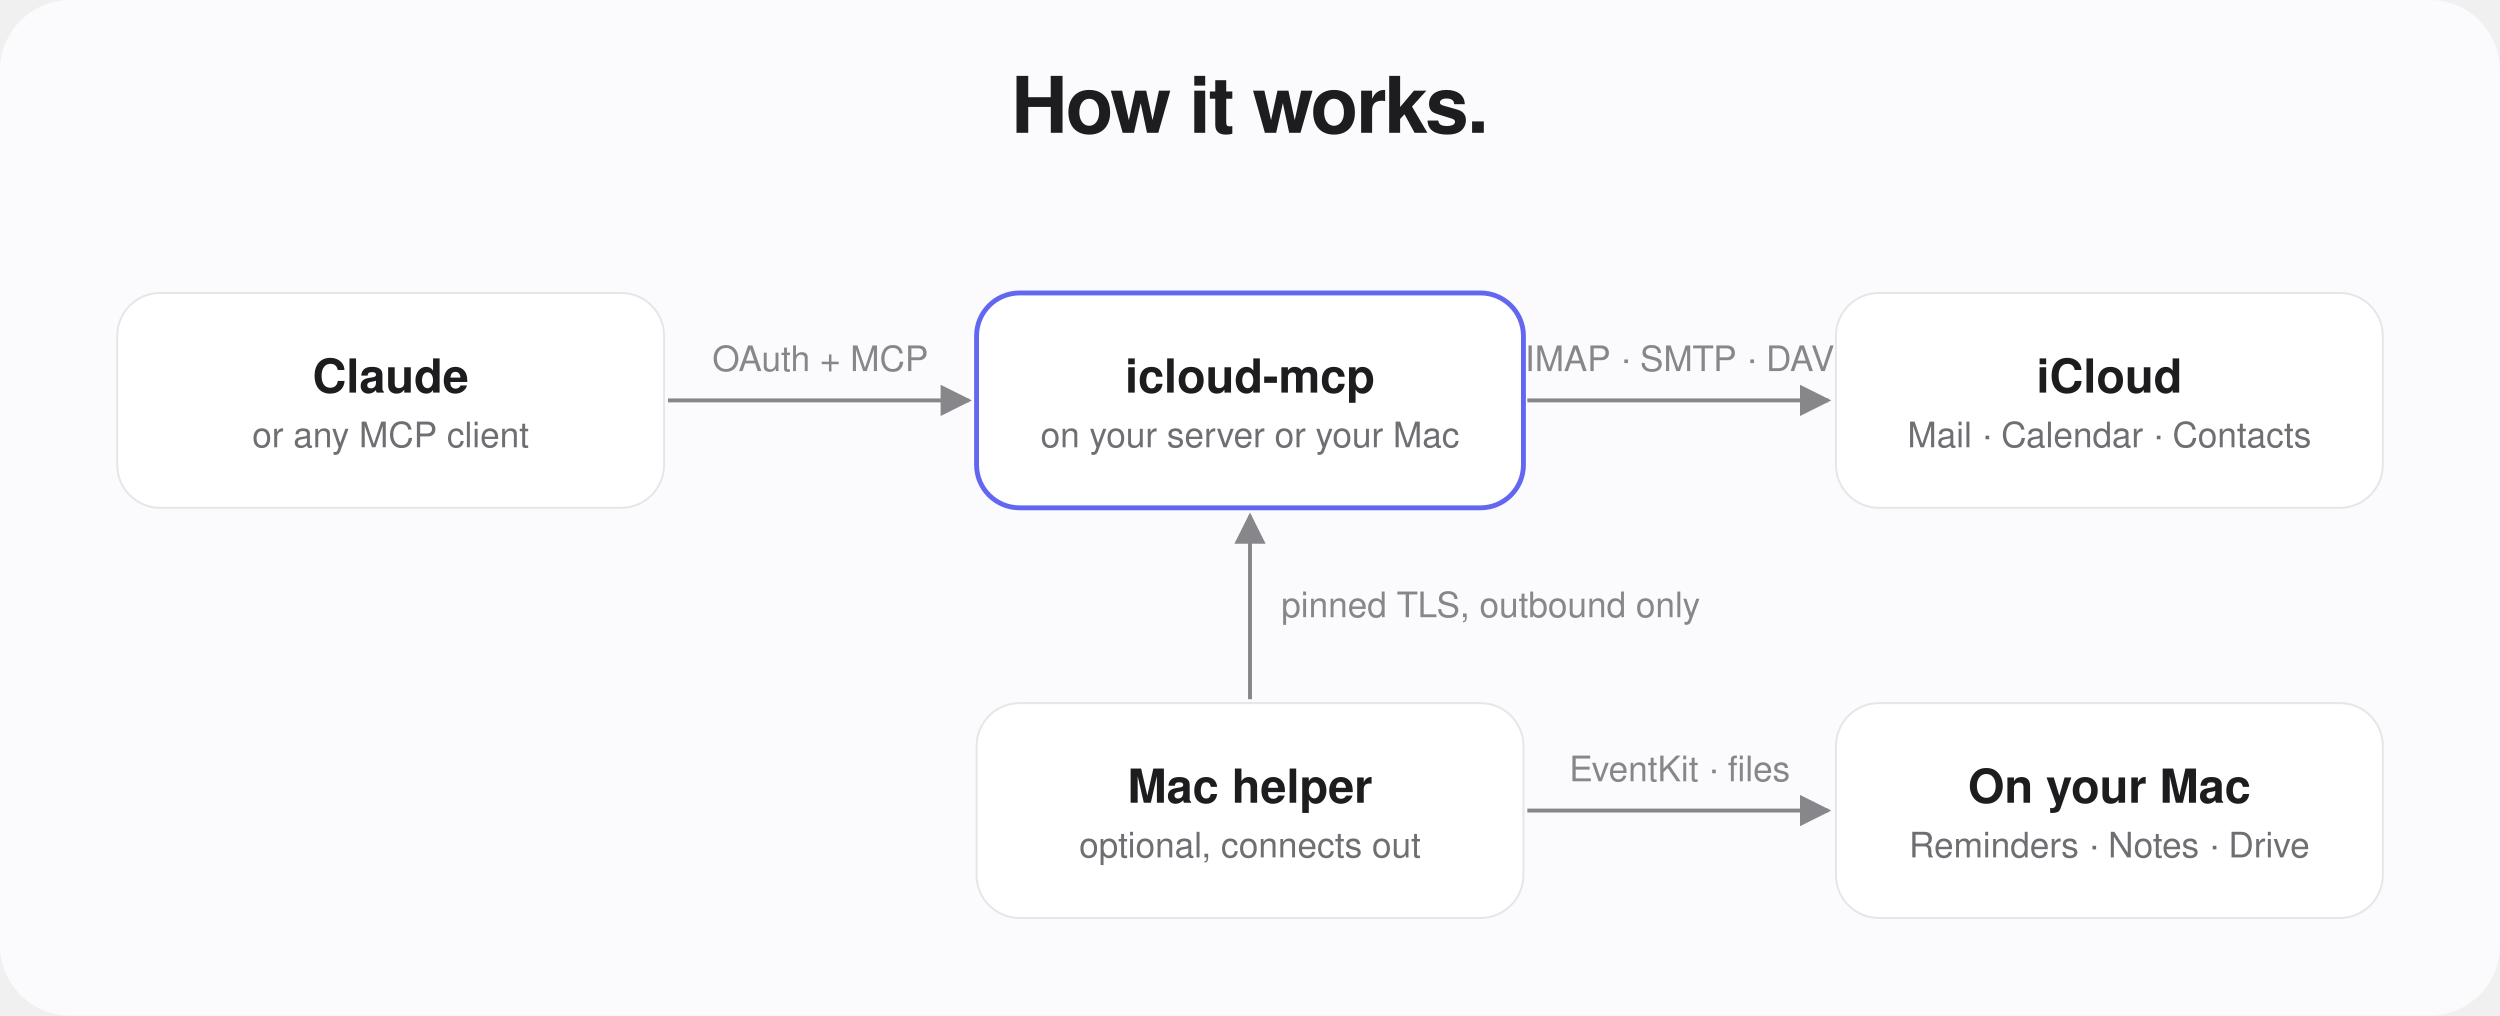
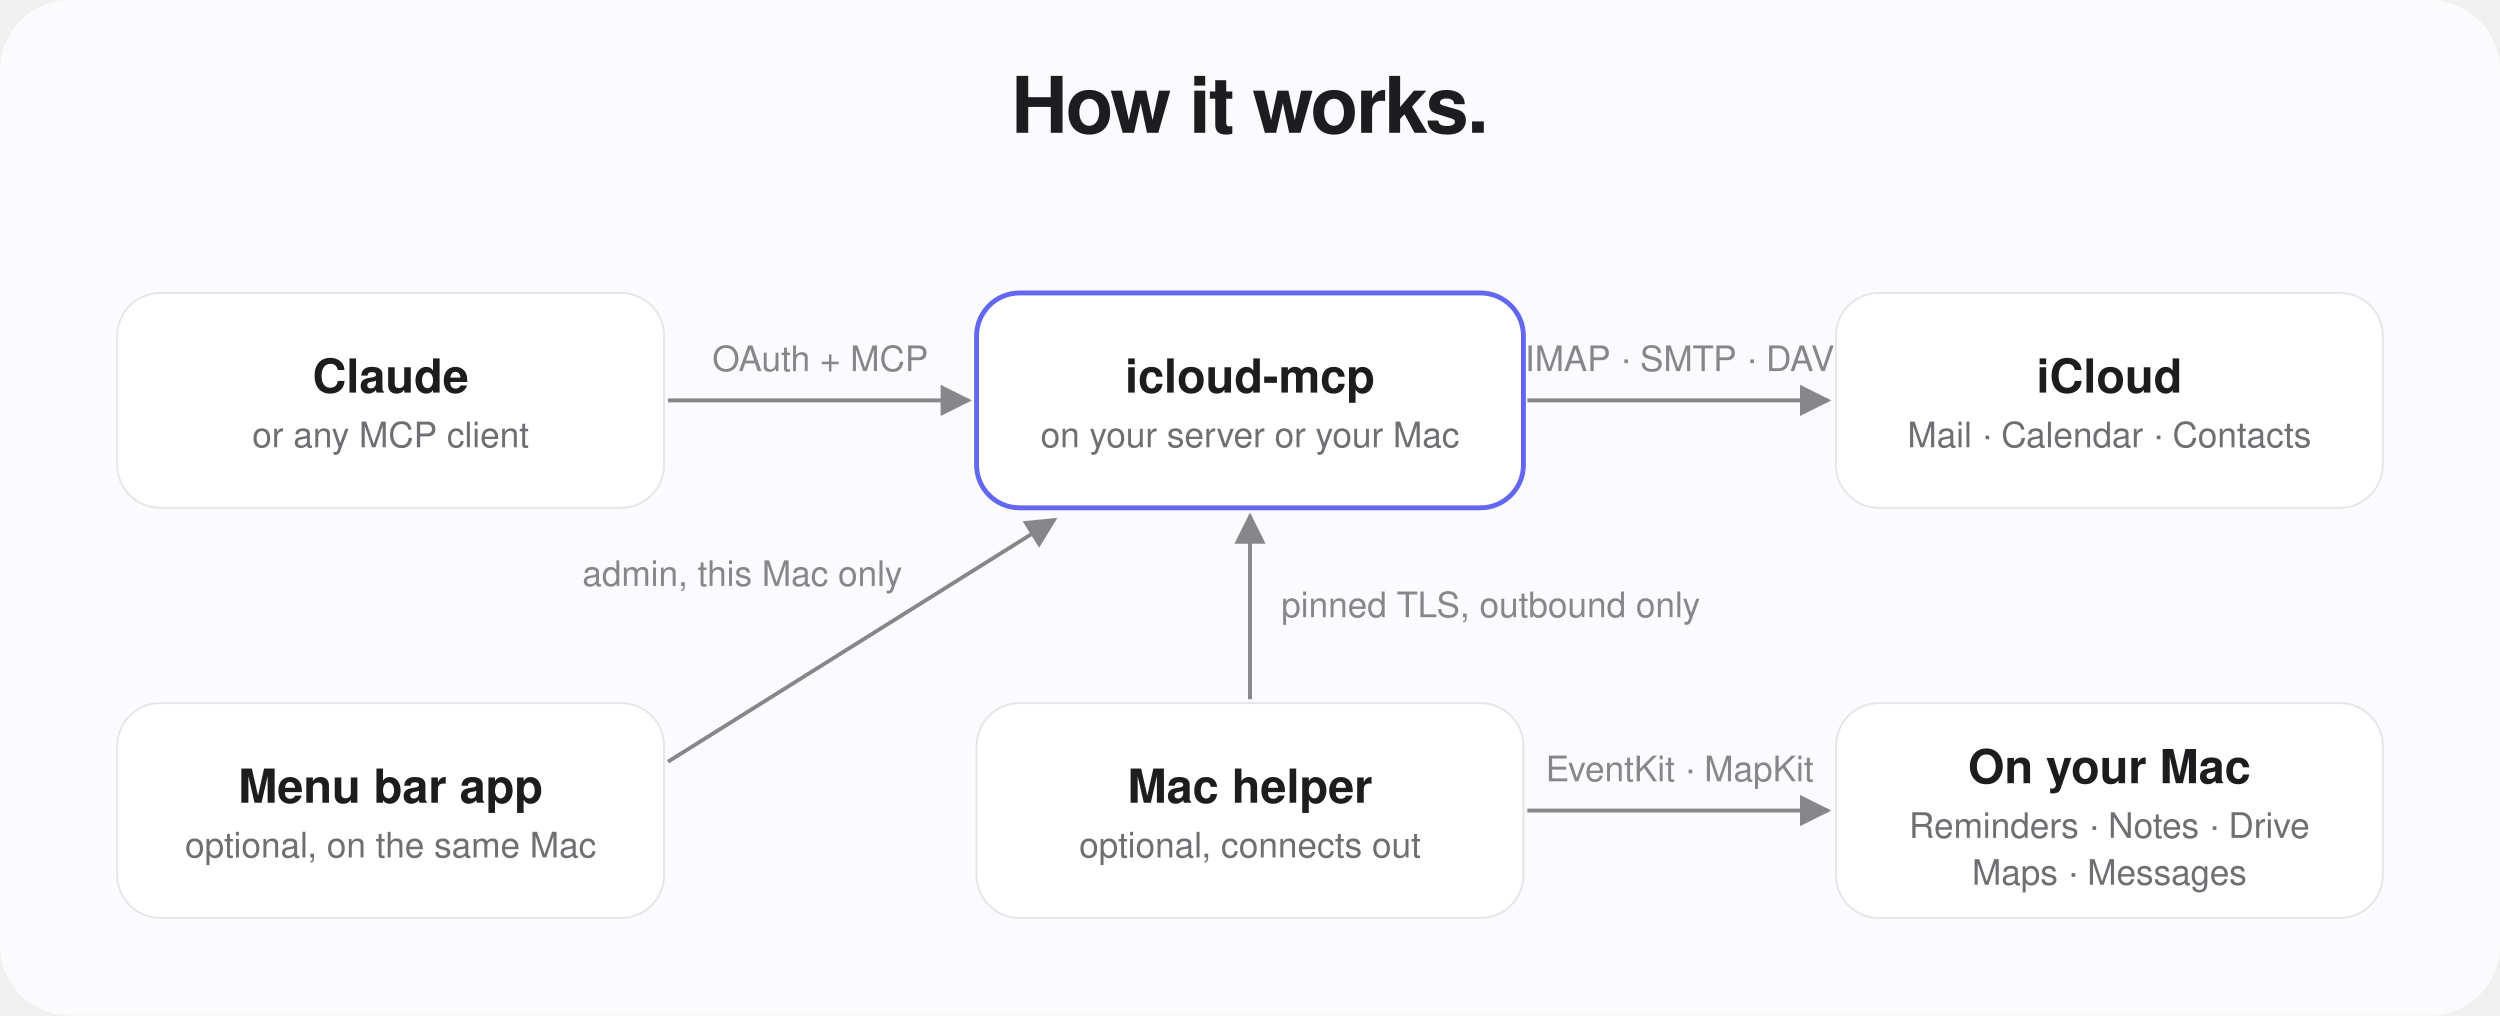
<svg xmlns="http://www.w3.org/2000/svg" viewBox="0 0 1280 520" width="1280" height="520" role="img" aria-labelledby="t">
  <style>text{font-family:-apple-system, BlinkMacSystemFont, 'SF Pro Display', 'Helvetica Neue', Helvetica, Arial, sans-serif}</style>
  <defs>
    <marker id="head" viewBox="0 0 10 10" refX="9" refY="5" markerWidth="8" markerHeight="8" orient="auto-start-reverse">
      <path d="M0 0 L10 5 L0 10 z" fill="#86868b" />
    </marker>
  </defs>
  <rect width="1280" height="520" rx="36" fill="#fbfbfd" />
  <text x="640" y="68" text-anchor="middle" font-size="40" font-weight="700" fill="#1d1d1f" letter-spacing="-1">How it works.</text>
  <rect x="60" y="150" width="280" height="110" rx="22" fill="#ffffff" stroke="#e5e5ea" stroke-width="1" />
  <text x="200.0" y="201.0" text-anchor="middle" font-size="24" font-weight="700" fill="#1d1d1f">Claude</text>
  <text x="200.0" y="229.0" text-anchor="middle" font-size="18" fill="#6e6e73">or any MCP client</text>
  <rect x="500" y="150" width="280" height="110" rx="22" fill="#ffffff" stroke="#6366f1" stroke-width="2.5" />
  <text x="640.0" y="201.0" text-anchor="middle" font-size="24" font-weight="700" fill="#1d1d1f">icloud-mcp</text>
  <text x="640.0" y="229.0" text-anchor="middle" font-size="18" fill="#6e6e73">on your server or your Mac</text>
  <rect x="940" y="150" width="280" height="110" rx="22" fill="#ffffff" stroke="#e5e5ea" stroke-width="1" />
  <text x="1080.0" y="201.0" text-anchor="middle" font-size="24" font-weight="700" fill="#1d1d1f">iCloud</text>
  <text x="1080.0" y="229.0" text-anchor="middle" font-size="18" fill="#6e6e73">Mail · Calendar · Contacts</text>
  <rect x="500" y="360" width="280" height="110" rx="22" fill="#ffffff" stroke="#e5e5ea" stroke-width="1" />
  <text x="640.0" y="411.0" text-anchor="middle" font-size="24" font-weight="700" fill="#1d1d1f">Mac helper</text>
  <text x="640.0" y="439.0" text-anchor="middle" font-size="18" fill="#6e6e73">optional, connects out</text>
  <rect x="940" y="360" width="280" height="110" rx="22" fill="#ffffff" stroke="#e5e5ea" stroke-width="1" />
-   <text x="1080.0" y="411.0" text-anchor="middle" font-size="24" font-weight="700" fill="#1d1d1f">On your Mac</text>
-   <text x="1080.0" y="439.0" text-anchor="middle" font-size="18" fill="#6e6e73">Reminders · Notes · Drive</text>
+   <text x="1080.0" y="401.0" text-anchor="middle" font-size="24" font-weight="700" fill="#1d1d1f">On your Mac</text>
+   <text x="1080.0" y="429.0" text-anchor="middle" font-size="18" fill="#6e6e73">Reminders · Notes · Drive</text>
+   <text x="1080.0" y="453.0" text-anchor="middle" font-size="18" fill="#6e6e73">Maps · Messages</text>
+   <rect x="60" y="360" width="280" height="110" rx="22" fill="#ffffff" stroke="#e5e5ea" stroke-width="1" />
+   <text x="200.0" y="411.0" text-anchor="middle" font-size="24" font-weight="700" fill="#1d1d1f">Menu bar app</text>
+   <text x="200.0" y="439.0" text-anchor="middle" font-size="18" fill="#6e6e73">optional, on the same Mac</text>
  <line x1="342" y1="205" x2="496" y2="205" stroke="#86868b" stroke-width="2" marker-end="url(#head)" />
  <text x="420" y="190" text-anchor="middle" font-size="18" fill="#86868b">OAuth + MCP</text>
  <line x1="782" y1="205" x2="936" y2="205" stroke="#86868b" stroke-width="2" marker-end="url(#head)" />
  <text x="860" y="190" text-anchor="middle" font-size="18" fill="#86868b">IMAP · SMTP · DAV</text>
  <line x1="640" y1="358" x2="640" y2="264" stroke="#86868b" stroke-width="2" marker-end="url(#head)" />
  <text x="656" y="316" text-anchor="start" font-size="18" fill="#86868b">pinned TLS, outbound only</text>
  <line x1="782" y1="415" x2="936" y2="415" stroke="#86868b" stroke-width="2" marker-end="url(#head)" />
-   <text x="860" y="400" text-anchor="middle" font-size="18" fill="#86868b">EventKit · files</text>
+   <text x="860" y="400" text-anchor="middle" font-size="18" fill="#86868b">EventKit · MapKit</text>
+   <line x1="342" y1="390" x2="540" y2="266" stroke="#86868b" stroke-width="2" marker-end="url(#head)" />
+   <text x="462" y="300" text-anchor="end" font-size="18" fill="#86868b">admin, this Mac only</text>
</svg>
